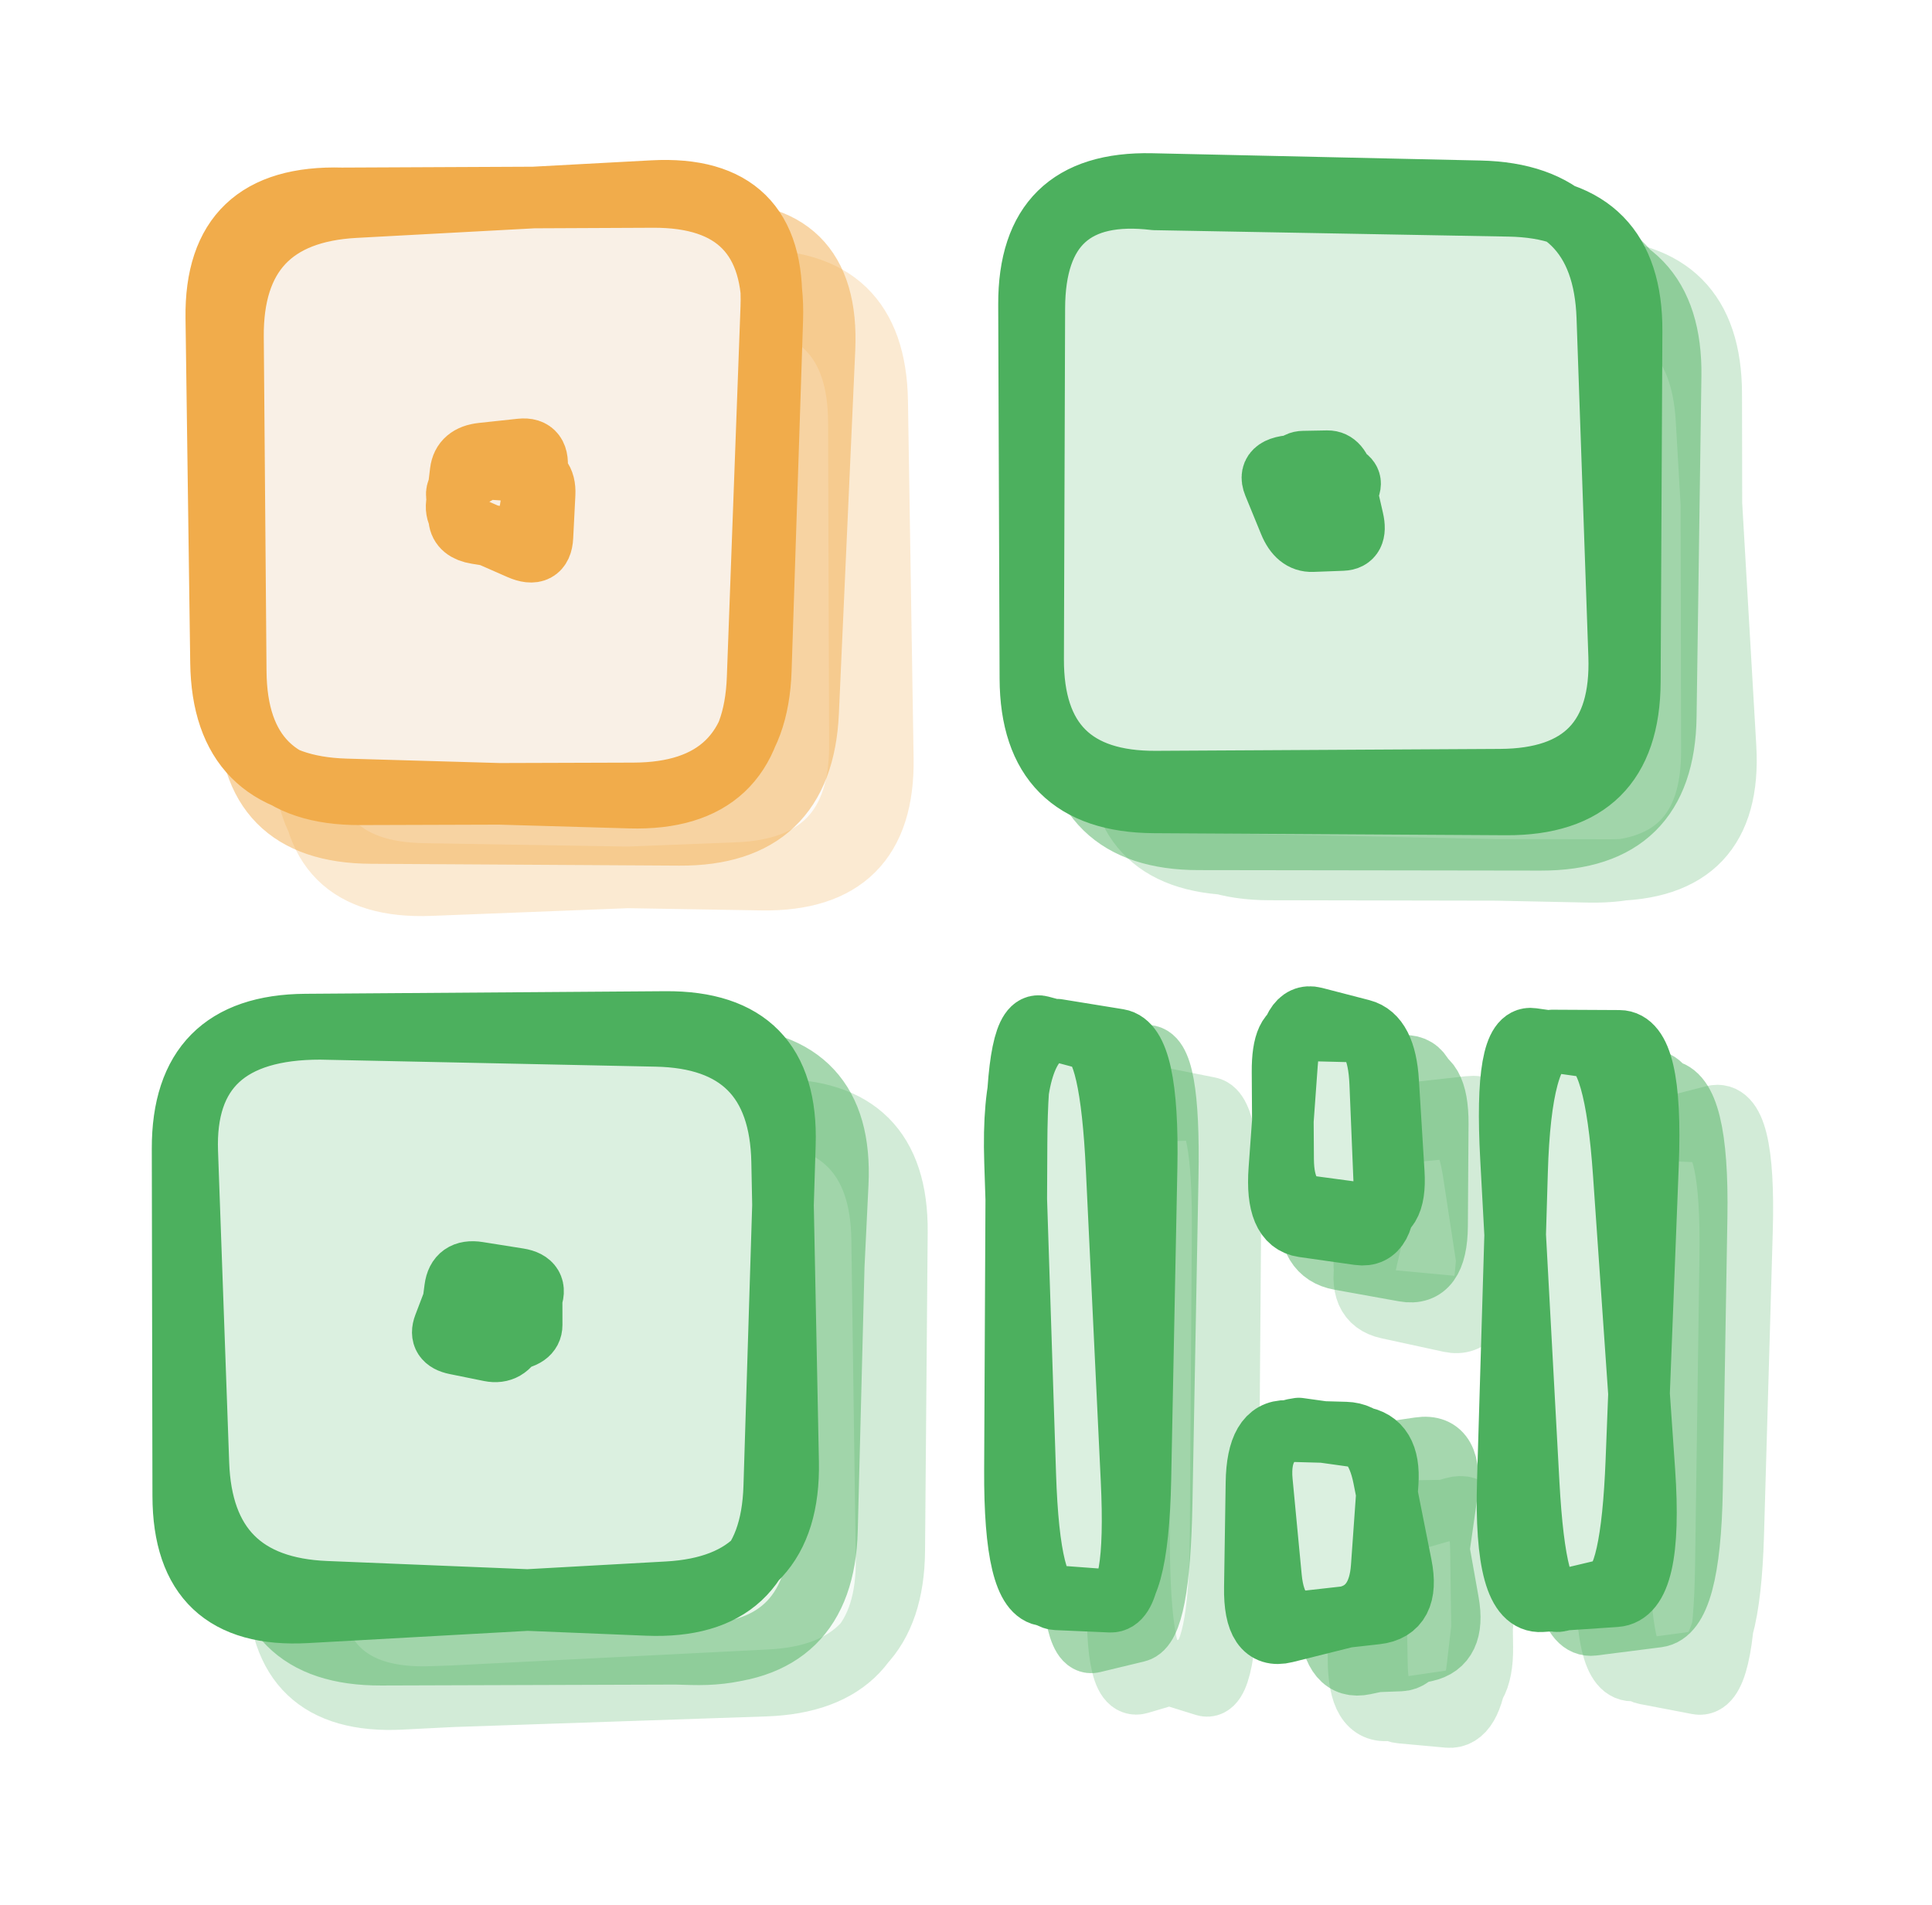
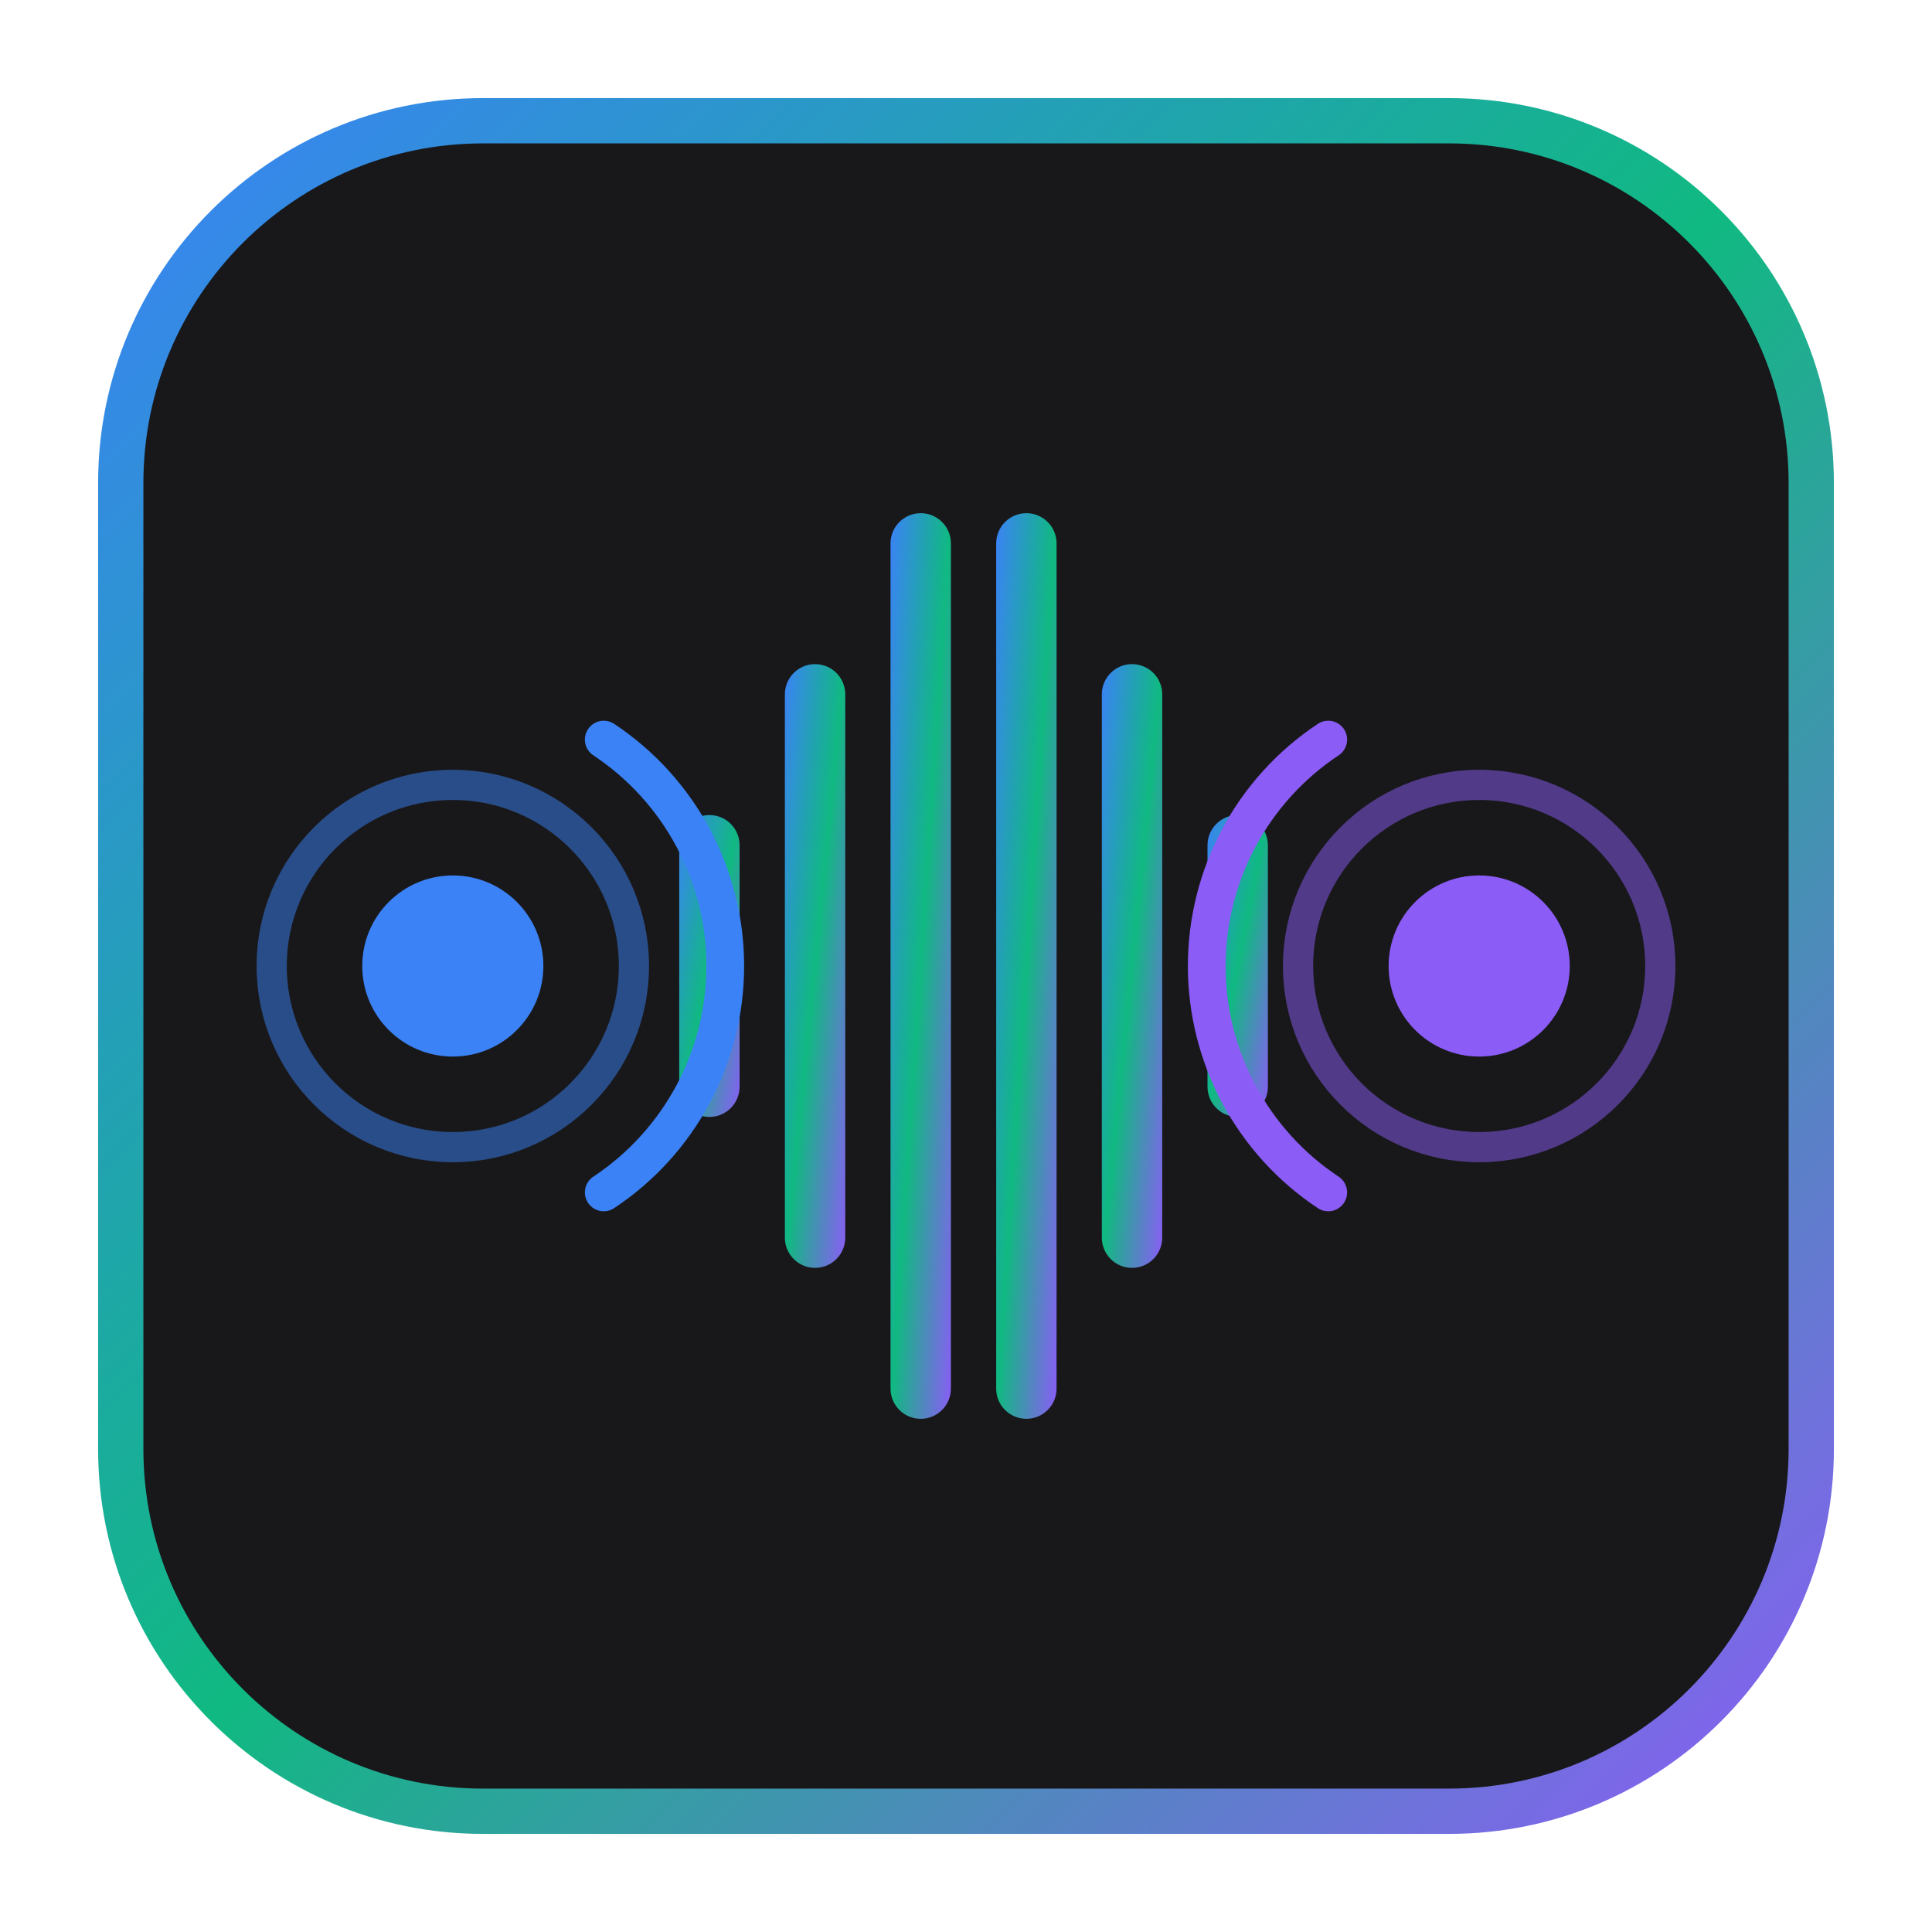
- <svg xmlns="http://www.w3.org/2000/svg" direction="ltr" width="313.621" height="309.228" viewBox="618.231 142.975 313.621 309.228" stroke-linecap="round" stroke-linejoin="round" data-color-mode="light" class="tl-container tl-theme__force-sRGB tl-theme__light" style="background-color: transparent;">
-   <defs />
-   <g transform="matrix(1, 0, 0, 1, 669.9252, 189.4825)" opacity="0.25">
-     <path fill="#f9f0e6" d="M20,0 L69.112,0 Q89.112,0 89.112,20 L89.112,75.555 Q89.112,95.555 69.112,95.555 L20,95.555 Q0,95.555 0,75.555 L0,20 Q0,0 20,0 " />
-     <path d="M19.995,0.46 L67.671,1.557 Q87.666,2.017 87.729,22.017 L87.895,74.438 Q87.959,94.438 67.974,95.219 L18.148,97.168 Q-1.837,97.949 -1.149,77.961 L0.827,20.588 Q1.516,0.6 21.511,0.153 L70.385,-0.938 Q90.38,-1.385 90.696,18.613 L91.611,76.614 Q91.927,96.612 71.929,96.277 L17.01,95.357 Q-2.987,95.022 -2.229,75.036 L-0.14,19.967 Q0.619,-0.019 19.995,0.46 " stroke="#f1ac4b" stroke-width="10" fill="none" />
+ <svg xmlns="http://www.w3.org/2000/svg" viewBox="0 0 512 512" width="100%" height="100%">
+   <defs>
+     <linearGradient id="sonicGrad" x1="0%" y1="0%" x2="100%" y2="100%">
+       <stop offset="0%" stop-color="#3b82f6" />
+       <stop offset="50%" stop-color="#10b981" />
+       <stop offset="100%" stop-color="#8b5cf6" />
+     </linearGradient>
+   </defs>
+   <rect x="32" y="32" width="448" height="448" rx="96" fill="#18181b" stroke="url(#sonicGrad)" stroke-width="12" />
+   <circle cx="120" cy="256" r="24" fill="#3b82f6" />
+   <circle cx="120" cy="256" r="48" fill="none" stroke="#3b82f6" stroke-width="8" stroke-opacity="0.5" />
+   <circle cx="392" cy="256" r="24" fill="#8b5cf6" />
+   <circle cx="392" cy="256" r="48" fill="none" stroke="#8b5cf6" stroke-width="8" stroke-opacity="0.5" />
+   <g fill="url(#sonicGrad)">
+     <rect x="180" y="216" width="16" height="80" rx="8" />
+     <rect x="208" y="176" width="16" height="160" rx="8" />
+     <rect x="236" y="136" width="16" height="240" rx="8" />
+     <rect x="264" y="136" width="16" height="240" rx="8" />
+     <rect x="292" y="176" width="16" height="160" rx="8" />
+     <rect x="320" y="216" width="16" height="80" rx="8" />
  </g>
-   <g transform="matrix(1, 0, 0, 1, 801.8709, 189.1879)" opacity="0.25">
-     <path fill="#dbf0e0" d="M20,0 L75.245,0 Q95.245,0 95.245,20 L95.245,75.982 Q95.245,95.982 75.245,95.982 L20,95.982 Q0,95.982 0,75.982 L0,20 Q0,0 20,0 " />
-     <path d="M19.996,0.401 L72.219,1.448 Q92.215,1.848 93.373,21.815 L96.466,75.095 Q97.624,95.061 77.624,95.024 L22.428,94.921 Q2.429,94.883 2.464,74.883 L2.566,17.037 Q2.601,-2.963 22.601,-2.822 L74.102,-2.458 Q94.101,-2.316 94.139,17.684 L94.248,75.714 Q94.286,95.714 74.29,95.301 L16.941,94.114 Q-3.054,93.701 -2.08,73.724 L0.486,21.128 Q1.46,1.152 19.996,0.401 " stroke="#4cb05e" stroke-width="10" fill="none" />
-   </g>
-   <g transform="matrix(1, 0, 0, 1, 666.4259, 323.7761)" opacity="0.25">
-     <path fill="#dbf0e0" d="M20,0 L75.767,0 Q95.767,0 95.767,20 L95.767,73.088 Q95.767,93.088 75.767,93.088 L20,93.088 Q0,93.088 0,73.088 L0,20 Q0,0 20,0 " />
-     <path d="M19.999,-0.168 L77.566,-0.649 Q97.565,-0.817 97.398,19.182 L96.968,70.929 Q96.801,90.929 76.827,91.938 L16.907,94.965 Q-3.067,95.974 -3.072,75.974 L-3.086,17.494 Q-3.091,-2.506 16.901,-1.925 L74.734,-0.248 Q94.726,0.332 95.003,20.33 L95.721,72.144 Q95.999,92.142 76.01,92.82 L21.72,94.663 Q1.732,95.341 2.009,75.343 L2.789,19.168 Q3.067,-0.831 19.999,-0.168 " stroke="#4cb05e" stroke-width="10" fill="none" />
-   </g>
-   <g transform="matrix(1, 0, 0, 1, 801.0623, 323.5296)" opacity="0.25">
-     <path fill="#dbf0e0" d="M4.188,0 L12.563,0 Q16.751,0 16.751,20 L16.751,71.985 Q16.751,91.985 12.563,91.985 L4.188,91.985 Q0,91.985 0,71.985 L0,20 Q0,0 4.188,0 " />
-     <path d="M3.944,-0.161 L11.831,-0.483 Q15.774,-0.644 15.639,19.355 L15.304,68.836 Q15.169,88.836 10.815,90.123 L2.108,92.696 Q-2.245,93.983 -1.209,74.01 L1.742,17.106 Q2.778,-2.867 6.341,-2.158 L13.465,-0.739 Q17.028,-0.029 16.874,19.97 L16.459,74.15 Q16.305,94.149 12.77,93.049 L5.7,90.847 Q2.166,89.746 2.07,69.746 L1.827,18.948 Q1.731,-1.051 3.944,-0.161 " stroke="#4cb05e" stroke-width="10" fill="none" />
-   </g>
-   <g transform="matrix(1, 0, 0, 1, 880.9963, 326.0609)" opacity="0.25">
-     <path fill="#dbf0e0" d="M4.714,0 L14.142,0 Q18.855,0 18.855,20 L18.855,68.607 Q18.855,88.607 14.142,88.607 L4.714,88.607 Q0,88.607 0,68.607 L0,20 Q0,0 4.714,0 " />
-     <path d="M4.597,0.212 L13.792,0.637 Q18.389,0.849 18.106,20.847 L17.396,71.053 Q17.113,91.052 12.857,90.236 L4.344,88.606 Q0.088,87.79 0.019,67.791 L-0.138,22.077 Q-0.206,2.077 4.992,0.747 L15.387,-1.912 Q20.585,-3.242 20.008,16.75 L18.588,65.988 Q18.012,85.98 12.854,86.672 L2.537,88.057 Q-2.621,88.749 -1.882,68.763 L-0.174,22.578 Q0.565,2.592 4.597,0.212 " stroke="#4cb05e" stroke-width="10" fill="none" />
-   </g>
-   <g transform="matrix(1, 0, 0, 1, 841.7012, 324.3092)" opacity="0.25">
-     <path fill="#dbf0e0" d="M4.382,0 L13.145,0 Q17.527,0 17.527,7.861 L17.527,23.582 Q17.527,31.443 13.145,31.443 L4.382,31.443 Q0,31.443 0,23.582 L0,7.861 Q0,0 4.382,0 " />
-     <path d="M5.019,-0.556 L15.055,-1.668 Q20.074,-2.224 19.29,6.906 L17.722,25.166 Q16.939,34.296 11.9,33.201 L1.823,31.012 Q-3.215,29.918 -1.62,23.089 L1.571,9.432 Q3.166,2.603 6.02,2.321 L11.729,1.757 Q14.584,1.475 15.726,8.954 L18.011,23.912 Q19.153,31.391 13.671,30.877 L2.707,29.849 Q-2.775,29.335 -1.881,21.599 L-0.094,6.125 Q0.799,-1.612 5.019,-0.556 " stroke="#4cb05e" stroke-width="10" fill="none" />
-   </g>
-   <g transform="matrix(1, 0, 0, 1, 840.2942, 388.3862)" opacity="0.25">
-     <path fill="#dbf0e0" d="M5.023,0 L15.068,0 Q20.091,0 20.091,7.954 L20.091,23.863 Q20.091,31.817 15.068,31.817 L5.023,31.817 Q0,31.817 0,23.863 L0,7.954 Q0,0 5.023,0 " />
-     <path d="M5.183,-0.086 L15.548,-0.257 Q20.73,-0.342 19.747,8.153 L17.782,25.145 Q16.799,33.64 13,33.293 L5.401,32.6 Q1.601,32.254 1.458,24.957 L1.173,10.363 Q1.03,3.067 5.329,1.83 L13.926,-0.644 Q18.225,-1.88 18.336,6.074 L18.558,21.981 Q18.669,29.935 13.619,30.679 L3.52,32.166 Q-1.529,32.91 -1.534,23.883 L-1.543,5.83 Q-1.548,-3.196 5.183,-0.086 " stroke="#4cb05e" stroke-width="10" fill="none" />
-   </g>
-   <g transform="matrix(1, 0, 0, 1, 710.1356, 233.0284)" opacity="0.25">
-     <path fill="#f9f0e6" d="M3.01,0 L9.031,0 Q12.041,0 12.041,2.889 L12.041,8.666 Q12.041,11.555 9.031,11.555 L3.01,11.555 Q0,11.555 0,8.666 L0,2.889 Q0,0 3.01,0 " />
-     <path d="M2.631,0.414 L7.894,1.241 Q10.526,1.654 11.46,4.417 L13.33,9.942 Q14.265,12.704 9.937,11.605 L1.28,9.406 Q-3.049,8.307 -2.373,5.822 L-1.02,0.851 Q-0.344,-1.634 2.877,-1.751 L9.318,-1.985 Q12.539,-2.103 12.515,1.058 L12.467,7.38 Q12.443,10.541 9.37,10.285 L3.224,9.773 Q0.151,9.517 0.474,6.435 L1.121,0.27 Q1.444,-2.812 2.631,0.414 " stroke="#f1ac4b" stroke-width="10" fill="none" />
-   </g>
-   <g transform="matrix(1, 0, 0, 1, 842.8133, 232.174)" opacity="0.25">
-     <path fill="#dbf0e0" d="M3.01,0 L9.031,0 Q12.041,0 12.041,2.889 L12.041,8.666 Q12.041,11.555 9.031,11.555 L3.01,11.555 Q0,11.555 0,8.666 L0,2.889 Q0,0 3.01,0 " />
-     <path d="M3.61,-0.358 L10.831,-1.073 Q14.441,-1.431 13.376,1.509 L11.246,7.389 Q10.181,10.33 7.128,11.032 L1.023,12.436 Q-2.03,13.138 -1.763,9.133 L-1.231,1.125 Q-0.965,-2.88 2.865,-1.86 L10.525,0.181 Q14.355,1.201 14.316,3.027 L14.238,6.678 Q14.198,8.504 11.372,9.763 L5.718,12.28 Q2.891,13.539 1.62,9.434 L-0.923,1.223 Q-2.194,-2.883 3.61,-0.358 " stroke="#4cb05e" stroke-width="10" fill="none" />
-   </g>
-   <g transform="matrix(1, 0, 0, 1, 707.3899, 365.3731)" opacity="0.25">
-     <path fill="#dbf0e0" d="M3.01,0 L9.031,0 Q12.041,0 12.041,2.889 L12.041,8.666 Q12.041,11.555 9.031,11.555 L3.01,11.555 Q0,11.555 0,8.666 L0,2.889 Q0,0 3.01,0 " />
-     <path d="M3.459,-0.216 L10.379,-0.647 Q13.838,-0.863 13.85,2.542 L13.872,9.354 Q13.884,12.759 9.714,11.784 L1.376,9.835 Q-2.794,8.86 -1.842,6.582 L0.062,2.028 Q1.014,-0.249 3.189,-0.576 L7.54,-1.229 Q9.715,-1.556 9.584,1.755 L9.32,8.377 Q9.189,11.688 6.631,11.992 L1.515,12.601 Q-1.043,12.905 -0.13,9.021 L1.696,1.255 Q2.609,-2.628 3.459,-0.216 " stroke="#4cb05e" stroke-width="10" fill="none" />
-   </g>
-   <g transform="matrix(1, 0, 0, 1, 661.3862, 181.6031)" opacity="0.5">
-     <path fill="#f9f0e6" d="M20,0 L69.112,0 Q89.112,0 89.112,20 L89.112,75.555 Q89.112,95.555 69.112,95.555 L20,95.555 Q0,95.555 0,75.555 L0,20 Q0,0 20,0 " />
-     <path d="M20,-0.072 L67.043,-0.242 Q87.043,-0.314 87.165,19.686 L87.51,76.053 Q87.633,96.053 67.635,95.735 L17.067,94.93 Q-2.931,94.611 -1.726,74.648 L1.372,23.291 Q2.576,3.327 22.541,2.145 L71.618,-0.761 Q91.583,-1.943 90.682,18.037 L88.024,77.028 Q87.124,97.007 67.124,96.888 L17.048,96.587 Q-2.952,96.467 -2.772,76.468 L-2.255,18.922 Q-2.076,-1.077 20,-0.072 " stroke="#f1ac4b" stroke-width="10" fill="none" />
-   </g>
-   <g transform="matrix(1, 0, 0, 1, 793.3319, 181.3085)" opacity="0.5">
-     <path fill="#dbf0e0" d="M20,0 L75.245,0 Q95.245,0 95.245,20 L95.245,75.982 Q95.245,95.982 75.245,95.982 L20,95.982 Q0,95.982 0,75.982 L0,20 Q0,0 20,0 " />
-     <path d="M19.992,0.564 L76.381,2.154 Q96.373,2.717 96.089,22.715 L95.305,78.018 Q95.021,98.016 75.021,97.987 L19.422,97.908 Q-0.578,97.88 -1.135,77.887 L-2.708,21.439 Q-3.265,1.447 16.73,1.04 L73.237,-0.11 Q93.233,-0.516 93.02,19.483 L92.404,77.47 Q92.192,97.469 72.203,96.815 L21.912,95.17 Q1.923,94.516 2.02,74.516 L2.3,16.861 Q2.398,-3.139 19.992,0.564 " stroke="#4cb05e" stroke-width="10" fill="none" />
-   </g>
-   <g transform="matrix(1, 0, 0, 1, 657.8869, 315.8967)" opacity="0.5">
-     <path fill="#dbf0e0" d="M20,0 L75.767,0 Q95.767,0 95.767,20 L95.767,73.088 Q95.767,93.088 75.767,93.088 L20,93.088 Q0,93.088 0,73.088 L0,20 Q0,0 20,0 " />
-     <path d="M19.995,0.45 L76.466,1.72 Q96.46,2.169 95.95,22.163 L94.587,75.46 Q94.076,95.453 74.077,95.516 L22.194,95.68 Q2.194,95.743 2.316,75.744 L2.677,16.726 Q2.8,-3.273 22.793,-2.745 L77.305,-1.306 Q97.298,-0.779 96.331,19.198 L93.572,76.182 Q92.604,96.159 72.612,95.6 L21.494,94.171 Q1.502,93.612 1.046,73.617 L-0.177,19.987 Q-0.633,-0.008 19.995,0.45 " stroke="#4cb05e" stroke-width="10" fill="none" />
-   </g>
-   <g transform="matrix(1, 0, 0, 1, 792.5232, 315.6502)" opacity="0.5">
-     <path fill="#dbf0e0" d="M4.188,0 L12.563,0 Q16.751,0 16.751,20 L16.751,71.985 Q16.751,91.985 12.563,91.985 L4.188,91.985 Q0,91.985 0,71.985 L0,20 Q0,0 4.188,0 " />
-     <path d="M3.908,-0.433 L11.723,-1.298 Q15.631,-1.731 15.261,18.266 L14.28,71.285 Q13.91,91.282 10.314,92.151 L3.122,93.889 Q-0.474,94.758 -0.506,74.758 L-0.598,19.24 Q-0.631,-0.76 2.968,-0.045 L10.166,1.385 Q13.764,2.099 13.723,22.099 L13.62,72.042 Q13.579,92.042 10.251,91.429 L3.595,90.203 Q0.267,89.59 -0.317,69.598 L-1.81,18.444 Q-2.393,-1.548 3.908,-0.433 " stroke="#4cb05e" stroke-width="10" fill="none" />
-   </g>
-   <g transform="matrix(1, 0, 0, 1, 872.4572, 318.1815)" opacity="0.5">
-     <path fill="#dbf0e0" d="M4.714,0 L14.142,0 Q18.855,0 18.855,20 L18.855,68.607 Q18.855,88.607 14.142,88.607 L4.714,88.607 Q0,88.607 0,68.607 L0,20 Q0,0 4.714,0 " />
-     <path d="M5.38,0.591 L16.141,1.774 Q21.522,2.365 21.184,22.362 L20.439,66.552 Q20.102,86.549 14.84,87.219 L4.315,88.559 Q-0.947,89.229 -0.976,69.229 L-1.047,19.137 Q-1.076,-0.864 3.869,-0.524 L13.758,0.155 Q18.703,0.494 18.263,20.489 L17.229,67.417 Q16.788,87.412 12.7,87.445 L4.525,87.512 Q0.437,87.546 0.962,67.552 L2.13,23.041 Q2.654,3.048 5.38,0.591 " stroke="#4cb05e" stroke-width="10" fill="none" />
-   </g>
-   <g transform="matrix(1, 0, 0, 1, 833.1621, 316.4298)" opacity="0.5">
-     <path fill="#dbf0e0" d="M4.382,0 L13.145,0 Q17.527,0 17.527,7.861 L17.527,23.582 Q17.527,31.443 13.145,31.443 L4.382,31.443 Q0,31.443 0,23.582 L0,7.861 Q0,0 4.382,0 " />
-     <path d="M4.34,-0.146 L13.02,-0.438 Q17.36,-0.584 16.878,7.607 L15.914,23.991 Q15.432,32.182 12.113,31.611 L5.477,30.468 Q2.159,29.896 1.664,23.004 L0.674,9.22 Q0.179,2.328 4.762,1.927 L13.929,1.125 Q18.513,0.724 18.458,8.995 L18.349,25.537 Q18.295,33.809 13.053,32.864 L2.569,30.976 Q-2.673,30.032 -2.288,22.97 L-1.516,8.847 Q-1.131,1.786 4.34,-0.146 " stroke="#4cb05e" stroke-width="10" fill="none" />
-   </g>
-   <g transform="matrix(1, 0, 0, 1, 831.7552, 380.5068)" opacity="0.5">
-     <path fill="#dbf0e0" d="M5.023,0 L15.068,0 Q20.091,0 20.091,7.954 L20.091,23.863 Q20.091,31.817 15.068,31.817 L5.023,31.817 Q0,31.817 0,23.863 L0,7.954 Q0,0 5.023,0 " />
-     <path d="M5.628,-0.829 L16.883,-2.488 Q22.51,-3.317 21.256,5.48 L18.748,23.073 Q17.494,31.869 13.803,32.008 L6.42,32.286 Q2.728,32.425 1.663,24.134 L-0.468,7.55 Q-1.533,-0.742 3.33,-0.034 L13.058,1.383 Q17.921,2.091 19.139,8.922 L21.573,22.583 Q22.79,29.414 17.84,30.47 L7.938,32.581 Q2.988,33.638 2.304,25.916 L0.938,10.473 Q0.255,2.752 5.628,-0.829 " stroke="#4cb05e" stroke-width="10" fill="none" />
-   </g>
-   <g transform="matrix(1, 0, 0, 1, 701.5965, 225.1491)" opacity="0.5">
-     <path fill="#f9f0e6" d="M3.01,0 L9.031,0 Q12.041,0 12.041,2.889 L12.041,8.666 Q12.041,11.555 9.031,11.555 L3.01,11.555 Q0,11.555 0,8.666 L0,2.889 Q0,0 3.01,0 " />
-     <path d="M3.587,0.637 L10.76,1.911 Q14.347,2.549 13.679,4.757 L12.345,9.174 Q11.678,11.383 8.1,11.503 L0.943,11.744 Q-2.635,11.865 -2.479,9.465 L-2.167,4.667 Q-2.011,2.268 1.919,2.232 L9.781,2.161 Q13.711,2.125 13.253,4.882 L12.335,10.396 Q11.877,13.154 9.582,12.619 L4.992,11.55 Q2.697,11.016 2.853,8.853 L3.165,4.527 Q3.321,2.364 3.587,0.637 " stroke="#f1ac4b" stroke-width="10" fill="none" />
-   </g>
-   <g transform="matrix(1, 0, 0, 1, 834.2743, 224.2946)" opacity="0.5">
-     <path fill="#dbf0e0" d="M3.01,0 L9.031,0 Q12.041,0 12.041,2.889 L12.041,8.666 Q12.041,11.555 9.031,11.555 L3.01,11.555 Q0,11.555 0,8.666 L0,2.889 Q0,0 3.01,0 " />
-     <path d="M2.344,0.365 L7.032,1.096 Q9.375,1.461 9.417,3.701 L9.502,8.182 Q9.544,10.422 7.669,10.02 L3.92,9.214 Q2.045,8.811 1.457,6.99 L0.282,3.347 Q-0.306,1.526 3.399,0.871 L10.808,-0.439 Q14.512,-1.093 14.161,1.455 L13.459,6.552 Q13.108,9.101 9.775,10.115 L3.109,12.142 Q-0.224,13.156 -0.498,10.386 L-1.047,4.847 Q-1.321,2.078 2.344,0.365 " stroke="#4cb05e" stroke-width="10" fill="none" />
-   </g>
-   <g transform="matrix(1, 0, 0, 1, 698.8509, 357.4937)" opacity="0.5">
-     <path fill="#dbf0e0" d="M3.01,0 L9.031,0 Q12.041,0 12.041,2.889 L12.041,8.666 Q12.041,11.555 9.031,11.555 L3.01,11.555 Q0,11.555 0,8.666 L0,2.889 Q0,0 3.01,0 " />
-     <path d="M2.331,0.38 L6.994,1.141 Q9.325,1.521 9.562,4.483 L10.036,10.407 Q10.273,13.369 8.462,13.688 L4.84,14.325 Q3.029,14.645 3.029,11.166 L3.029,4.209 Q3.029,0.731 4.938,-0.02 L8.756,-1.521 Q10.665,-2.271 11.832,1.326 L14.165,8.52 Q15.332,12.118 10.698,12.807 L1.429,14.185 Q-3.205,14.874 -2.52,11.435 L-1.15,4.559 Q-0.465,1.12 2.331,0.38 " stroke="#4cb05e" stroke-width="10" fill="none" />
-   </g>
-   <g transform="matrix(1, 0, 0, 1, 653.73, 175.2696)" opacity="1">
-     <path fill="#f9f0e6" d="M20,0 L69.112,0 Q89.112,0 89.112,20 L89.112,75.555 Q89.112,95.555 69.112,95.555 L20,95.555 Q0,95.555 0,75.555 L0,20 Q0,0 20,0 " />
-     <path d="M20,-0.092 L70.517,-0.323 Q90.516,-0.414 89.863,19.575 L88.004,76.445 Q87.35,96.434 67.35,96.497 L22.93,96.637 Q2.93,96.7 2.766,76.7 L2.32,22.404 Q2.156,2.405 22.127,1.328 L70.471,-1.276 Q90.442,-2.353 89.704,17.634 L87.486,77.77 Q86.748,97.756 66.756,97.178 L20.644,95.846 Q0.653,95.268 0.38,75.27 L-0.385,19.302 Q-0.658,-0.696 20,-0.092 " stroke="#f1ac4b" stroke-width="10" fill="none" />
-   </g>
-   <g transform="matrix(1, 0, 0, 1, 785.6757, 174.975)" opacity="1">
-     <path fill="#dbf0e0" d="M20,0 L75.245,0 Q95.245,0 95.245,20 L95.245,75.982 Q95.245,95.982 75.245,95.982 L20,95.982 Q0,95.982 0,75.982 L0,20 Q0,0 20,0 " />
-     <path d="M19.997,0.363 L77.513,1.407 Q97.51,1.771 97.41,21.77 L97.126,78.697 Q97.026,98.697 77.026,98.58 L19.892,98.247 Q-0.108,98.13 -0.182,78.13 L-0.405,17.43 Q-0.478,-2.57 19.517,-2.126 L72.781,-0.944 Q92.776,-0.501 93.473,19.487 L95.391,74.468 Q96.088,94.456 76.088,94.567 L20.194,94.878 Q0.195,94.989 0.262,74.989 L0.455,18.037 Q0.522,-1.963 19.997,0.363 " stroke="#4cb05e" stroke-width="10" fill="none" />
-   </g>
-   <g transform="matrix(1, 0, 0, 1, 650.2307, 309.5632)" opacity="1">
-     <path fill="#dbf0e0" d="M20,0 L75.767,0 Q95.767,0 95.767,20 L95.767,73.088 Q95.767,93.088 75.767,93.088 L20,93.088 Q0,93.088 0,73.088 L0,20 Q0,0 20,0 " />
-     <path d="M19.996,0.418 L74.57,1.56 Q94.565,1.978 94.963,21.974 L95.935,70.764 Q96.333,90.76 76.364,91.872 L17.753,95.133 Q-2.216,96.244 -2.253,76.244 L-2.359,19.874 Q-2.396,-0.126 17.603,-0.27 L76.031,-0.691 Q96.031,-0.836 95.41,19.155 L93.684,74.76 Q93.064,94.75 73.08,93.932 L20.906,91.797 Q0.923,90.979 0.207,70.992 L-1.604,20.392 Q-2.319,0.405 19.996,0.418 " stroke="#4cb05e" stroke-width="10" fill="none" />
-   </g>
-   <g transform="matrix(1, 0, 0, 1, 784.867, 309.3167)" opacity="1">
-     <path fill="#dbf0e0" d="M4.188,0 L12.563,0 Q16.751,0 16.751,20 L16.751,71.985 Q16.751,91.985 12.563,91.985 L4.188,91.985 Q0,91.985 0,71.985 L0,20 Q0,0 4.188,0 " />
-     <path d="M4.971,0.806 L14.913,2.419 Q19.884,3.225 19.487,23.221 L18.483,73.758 Q18.086,93.754 13.07,93.38 L3.039,92.633 Q-1.976,92.259 -1.879,72.259 L-1.622,19.253 Q-1.525,-0.747 2.273,0.269 L9.87,2.299 Q13.668,3.315 14.624,23.292 L17.046,73.866 Q18.003,93.843 13.614,93.651 L4.837,93.267 Q0.449,93.075 -0.204,73.086 L-1.865,22.276 Q-2.518,2.287 4.971,0.806 " stroke="#4cb05e" stroke-width="10" fill="none" />
-   </g>
-   <g transform="matrix(1, 0, 0, 1, 864.8011, 311.848)" opacity="1">
-     <path fill="#dbf0e0" d="M4.714,0 L14.142,0 Q18.855,0 18.855,20 L18.855,68.607 Q18.855,88.607 14.142,88.607 L4.714,88.607 Q0,88.607 0,68.607 L0,20 Q0,0 4.714,0 " />
-     <path d="M5.433,0.029 L16.3,0.086 Q21.733,0.114 20.95,20.099 L19.066,68.227 Q18.283,88.212 14.378,89.14 L6.569,90.996 Q2.664,91.924 1.579,71.953 L-1.292,19.084 Q-2.376,-0.887 2.124,-0.253 L11.126,1.014 Q15.626,1.647 17.01,21.599 L20.359,69.879 Q21.743,89.831 15.708,90.237 L3.638,91.047 Q-2.397,91.452 -1.802,71.461 L-0.309,21.334 Q0.286,1.343 5.433,0.029 " stroke="#4cb05e" stroke-width="10" fill="none" />
-   </g>
-   <g transform="matrix(1, 0, 0, 1, 825.506, 310.0963)" opacity="1">
-     <path fill="#dbf0e0" d="M4.382,0 L13.145,0 Q17.527,0 17.527,7.861 L17.527,23.582 Q17.527,31.443 13.145,31.443 L4.382,31.443 Q0,31.443 0,23.582 L0,7.861 Q0,0 4.382,0 " />
-     <path d="M4.109,0.103 L12.326,0.308 Q16.434,0.41 16.78,8.781 L17.47,25.522 Q17.815,33.893 13.306,33.251 L4.286,31.967 Q-0.223,31.325 0.397,22.765 L1.637,5.647 Q2.257,-2.913 6.095,-1.918 L13.772,0.071 Q17.611,1.066 18.065,8.454 L18.973,23.229 Q19.427,30.617 14.835,29.999 L5.65,28.763 Q1.058,28.145 1.012,21.061 L0.92,6.891 Q0.874,-0.194 4.109,0.103 " stroke="#4cb05e" stroke-width="10" fill="none" />
-   </g>
-   <g transform="matrix(1, 0, 0, 1, 824.099, 374.1733)" opacity="1">
-     <path fill="#dbf0e0" d="M5.023,0 L15.068,0 Q20.091,0 20.091,7.954 L20.091,23.863 Q20.091,31.817 15.068,31.817 L5.023,31.817 Q0,31.817 0,23.863 L0,7.954 Q0,0 5.023,0 " />
-     <path d="M4.968,0.694 L14.904,2.082 Q19.873,2.776 19.39,9.572 L18.424,23.163 Q17.941,29.959 12.881,31.222 L2.762,33.749 Q-2.298,35.013 -2.167,26.497 L-1.905,9.466 Q-1.774,0.95 3.002,1.083 L12.554,1.349 Q17.331,1.481 18.752,8.639 L21.595,22.954 Q23.017,30.112 17.56,30.724 L6.646,31.949 Q1.189,32.562 0.453,24.818 L-1.02,9.33 Q-1.757,1.586 4.968,0.694 " stroke="#4cb05e" stroke-width="10" fill="none" />
-   </g>
-   <g transform="matrix(1, 0, 0, 1, 693.9404, 218.8156)" opacity="1">
-     <path fill="#f9f0e6" d="M3.01,0 L9.031,0 Q12.041,0 12.041,2.889 L12.041,8.666 Q12.041,11.555 9.031,11.555 L3.01,11.555 Q0,11.555 0,8.666 L0,2.889 Q0,0 3.01,0 " />
-     <path d="M3.218,0.221 L9.653,0.664 Q12.871,0.886 12.695,4.361 L12.342,11.312 Q12.166,14.788 8.655,13.245 L1.633,10.159 Q-1.878,8.615 -1.561,5.993 L-0.927,0.748 Q-0.609,-1.875 2.54,-2.214 L8.838,-2.892 Q11.987,-3.231 11.384,0.581 L10.179,8.205 Q9.576,12.017 6.94,11.588 L1.668,10.731 Q-0.968,10.303 -1.163,8.38 L-1.553,4.535 Q-1.748,2.612 3.218,0.221 " stroke="#f1ac4b" stroke-width="10" fill="none" />
-   </g>
-   <g transform="matrix(1, 0, 0, 1, 826.6181, 217.9611)" opacity="1">
-     <path fill="#dbf0e0" d="M3.01,0 L9.031,0 Q12.041,0 12.041,2.889 L12.041,8.666 Q12.041,11.555 9.031,11.555 L3.01,11.555 Q0,11.555 0,8.666 L0,2.889 Q0,0 3.01,0 " />
-     <path d="M2.786,0.598 L8.357,1.794 Q11.143,2.392 10.716,3.904 L9.862,6.926 Q9.435,8.438 7.641,9.073 L4.053,10.343 Q2.26,10.978 2.006,8.229 L1.498,2.733 Q1.244,-0.016 3.196,-0.05 L7.101,-0.12 Q9.053,-0.154 9.781,3.028 L11.236,9.393 Q11.964,12.576 9.531,12.668 L4.663,12.851 Q2.23,12.943 0.952,9.824 L-1.603,3.585 Q-2.88,0.465 2.786,0.598 " stroke="#4cb05e" stroke-width="10" fill="none" />
-   </g>
-   <g transform="matrix(1, 0, 0, 1, 691.1947, 351.1602)" opacity="1">
-     <path fill="#dbf0e0" d="M3.01,0 L9.031,0 Q12.041,0 12.041,2.889 L12.041,8.666 Q12.041,11.555 9.031,11.555 L3.01,11.555 Q0,11.555 0,8.666 L0,2.889 Q0,0 3.01,0 " />
-     <path d="M3.332,0.173 L9.996,0.521 Q13.328,0.694 13.332,2.76 L13.339,6.892 Q13.343,8.957 9.929,9.302 L3.101,9.991 Q-0.312,10.336 0.097,7.214 L0.916,0.971 Q1.326,-2.151 4.617,-1.629 L11.2,-0.584 Q14.492,-0.062 13.208,2.866 L10.641,8.721 Q9.357,11.649 6.576,11.085 L1.014,9.957 Q-1.768,9.393 -0.868,7.031 L0.933,2.307 Q1.833,-0.055 3.332,0.173 " stroke="#4cb05e" stroke-width="10" fill="none" />
-   </g>
+   <path d="M 160 196 A 72 72 0 0 1 160 316" fill="none" stroke="#3b82f6" stroke-width="10" stroke-linecap="round" />
+   <path d="M 352 196 A 72 72 0 0 0 352 316" fill="none" stroke="#8b5cf6" stroke-width="10" stroke-linecap="round" />
</svg>
